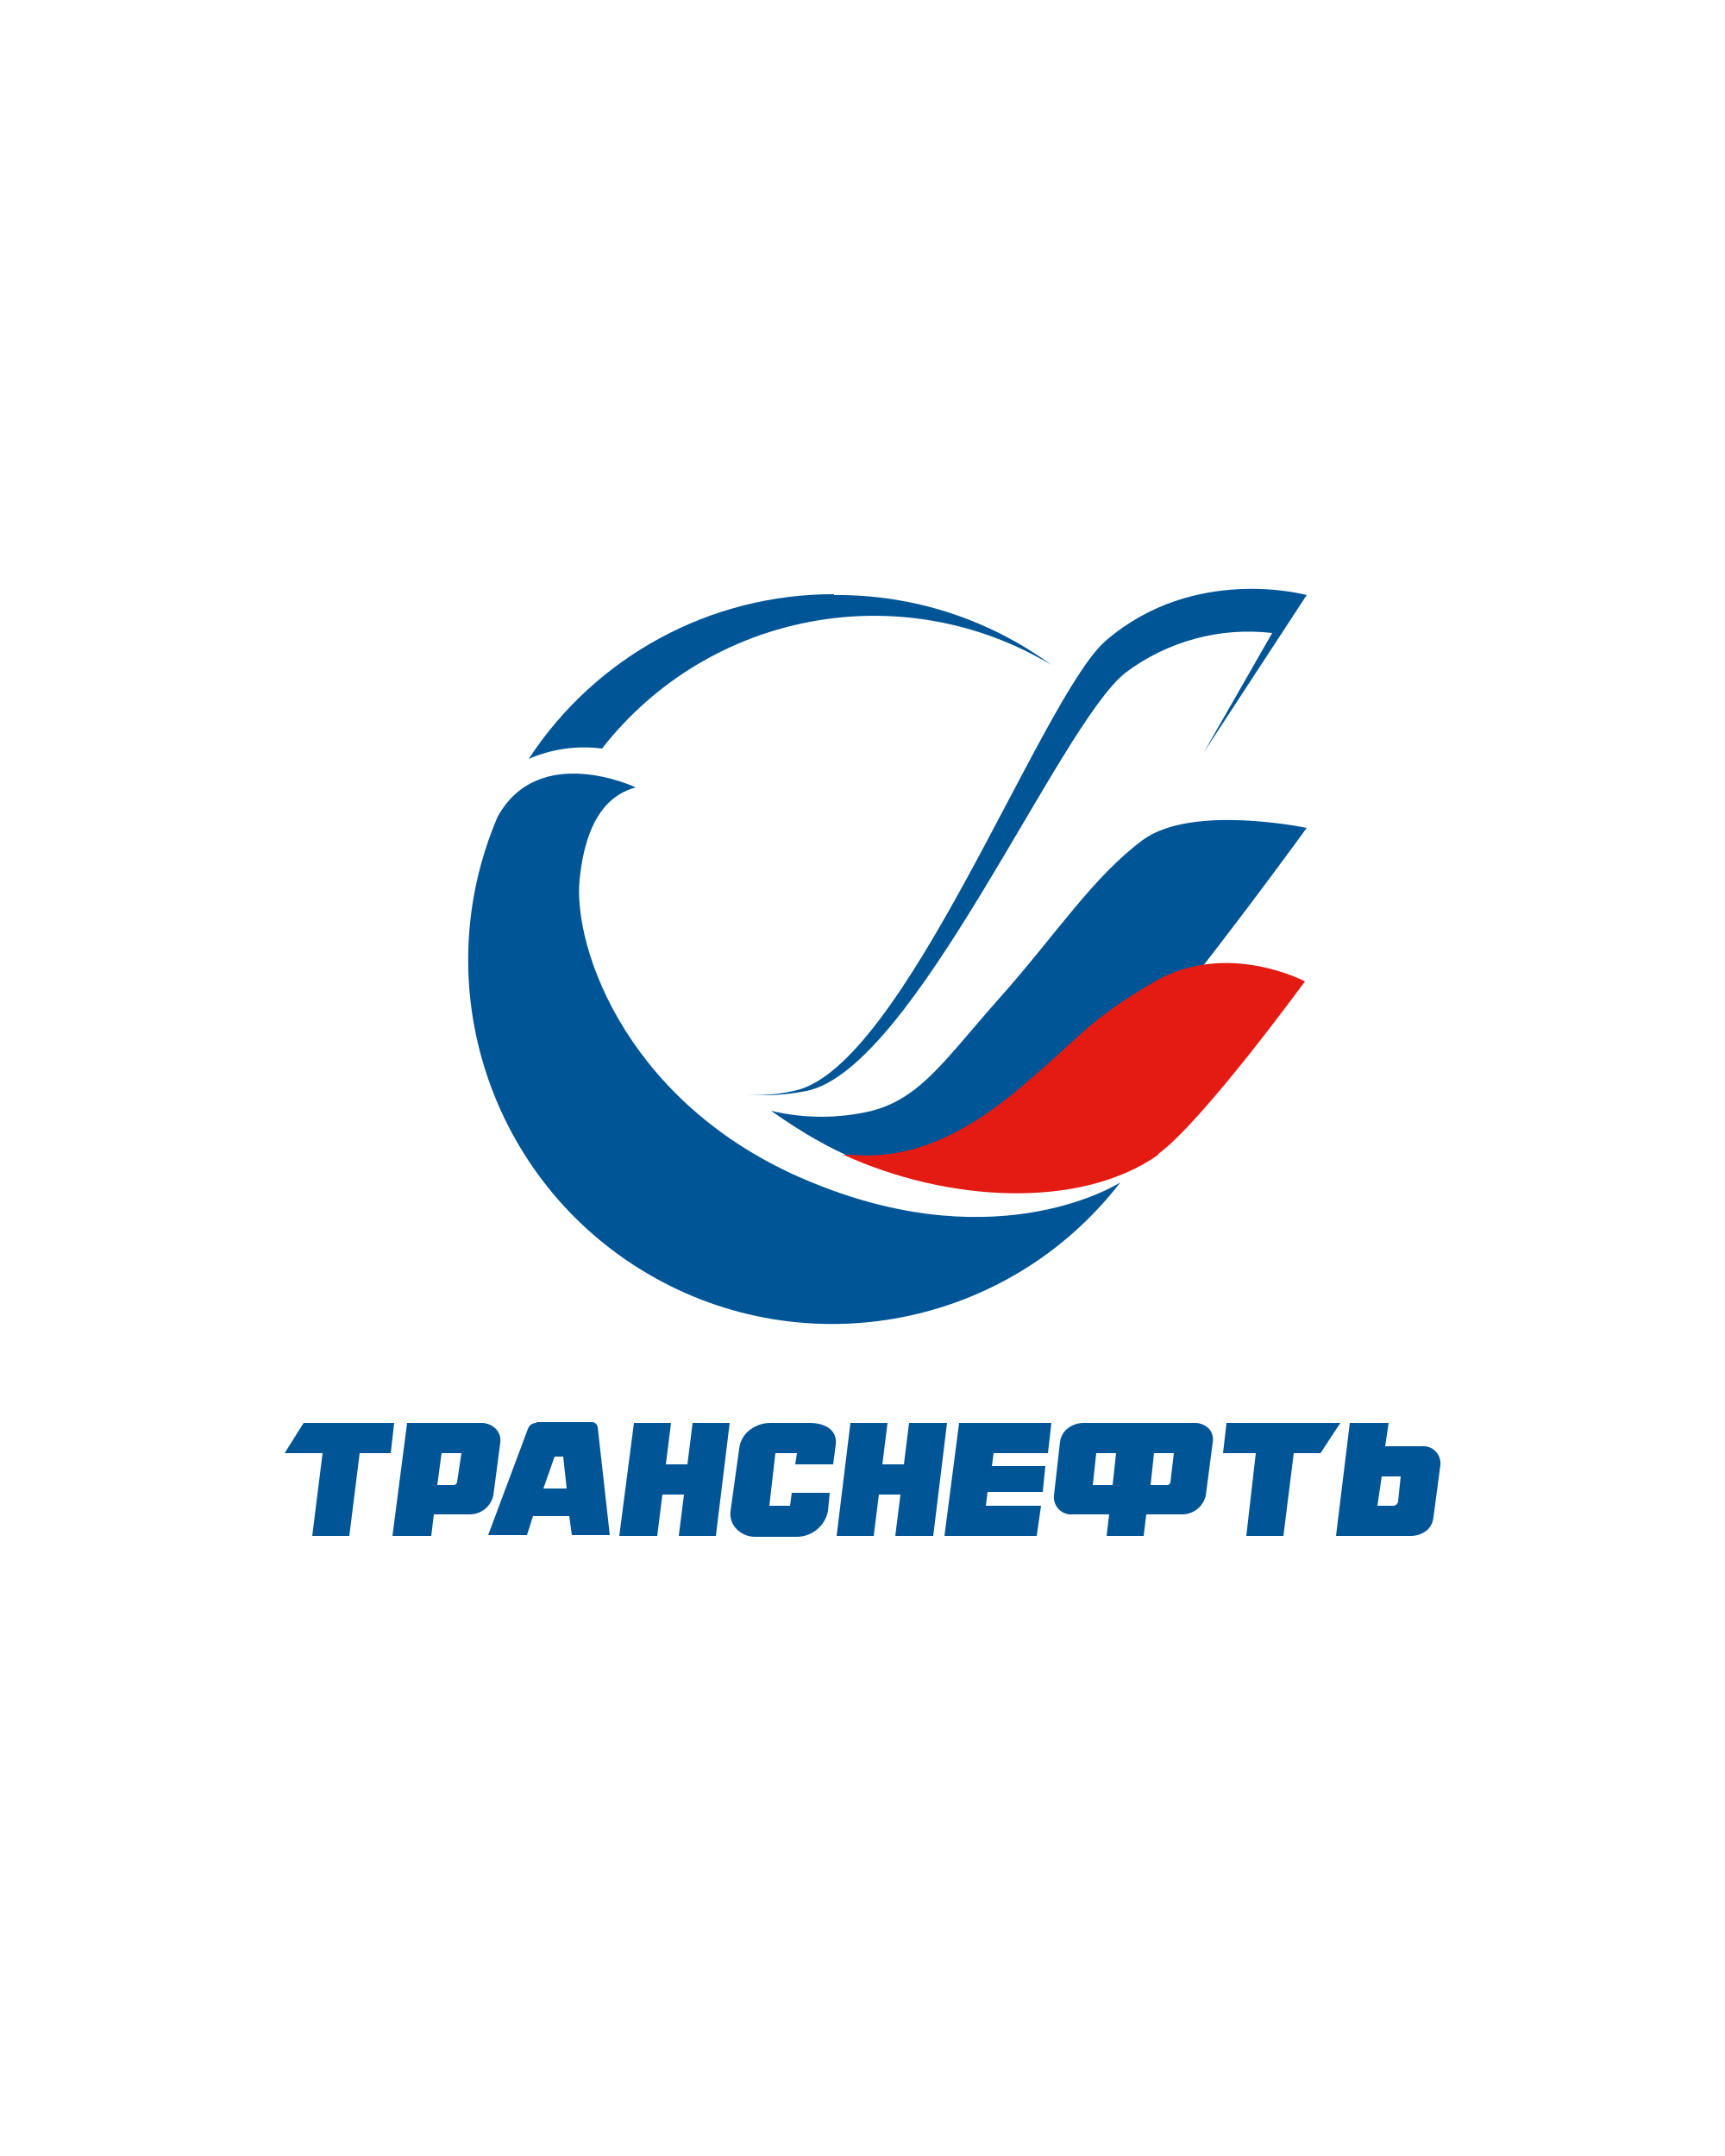
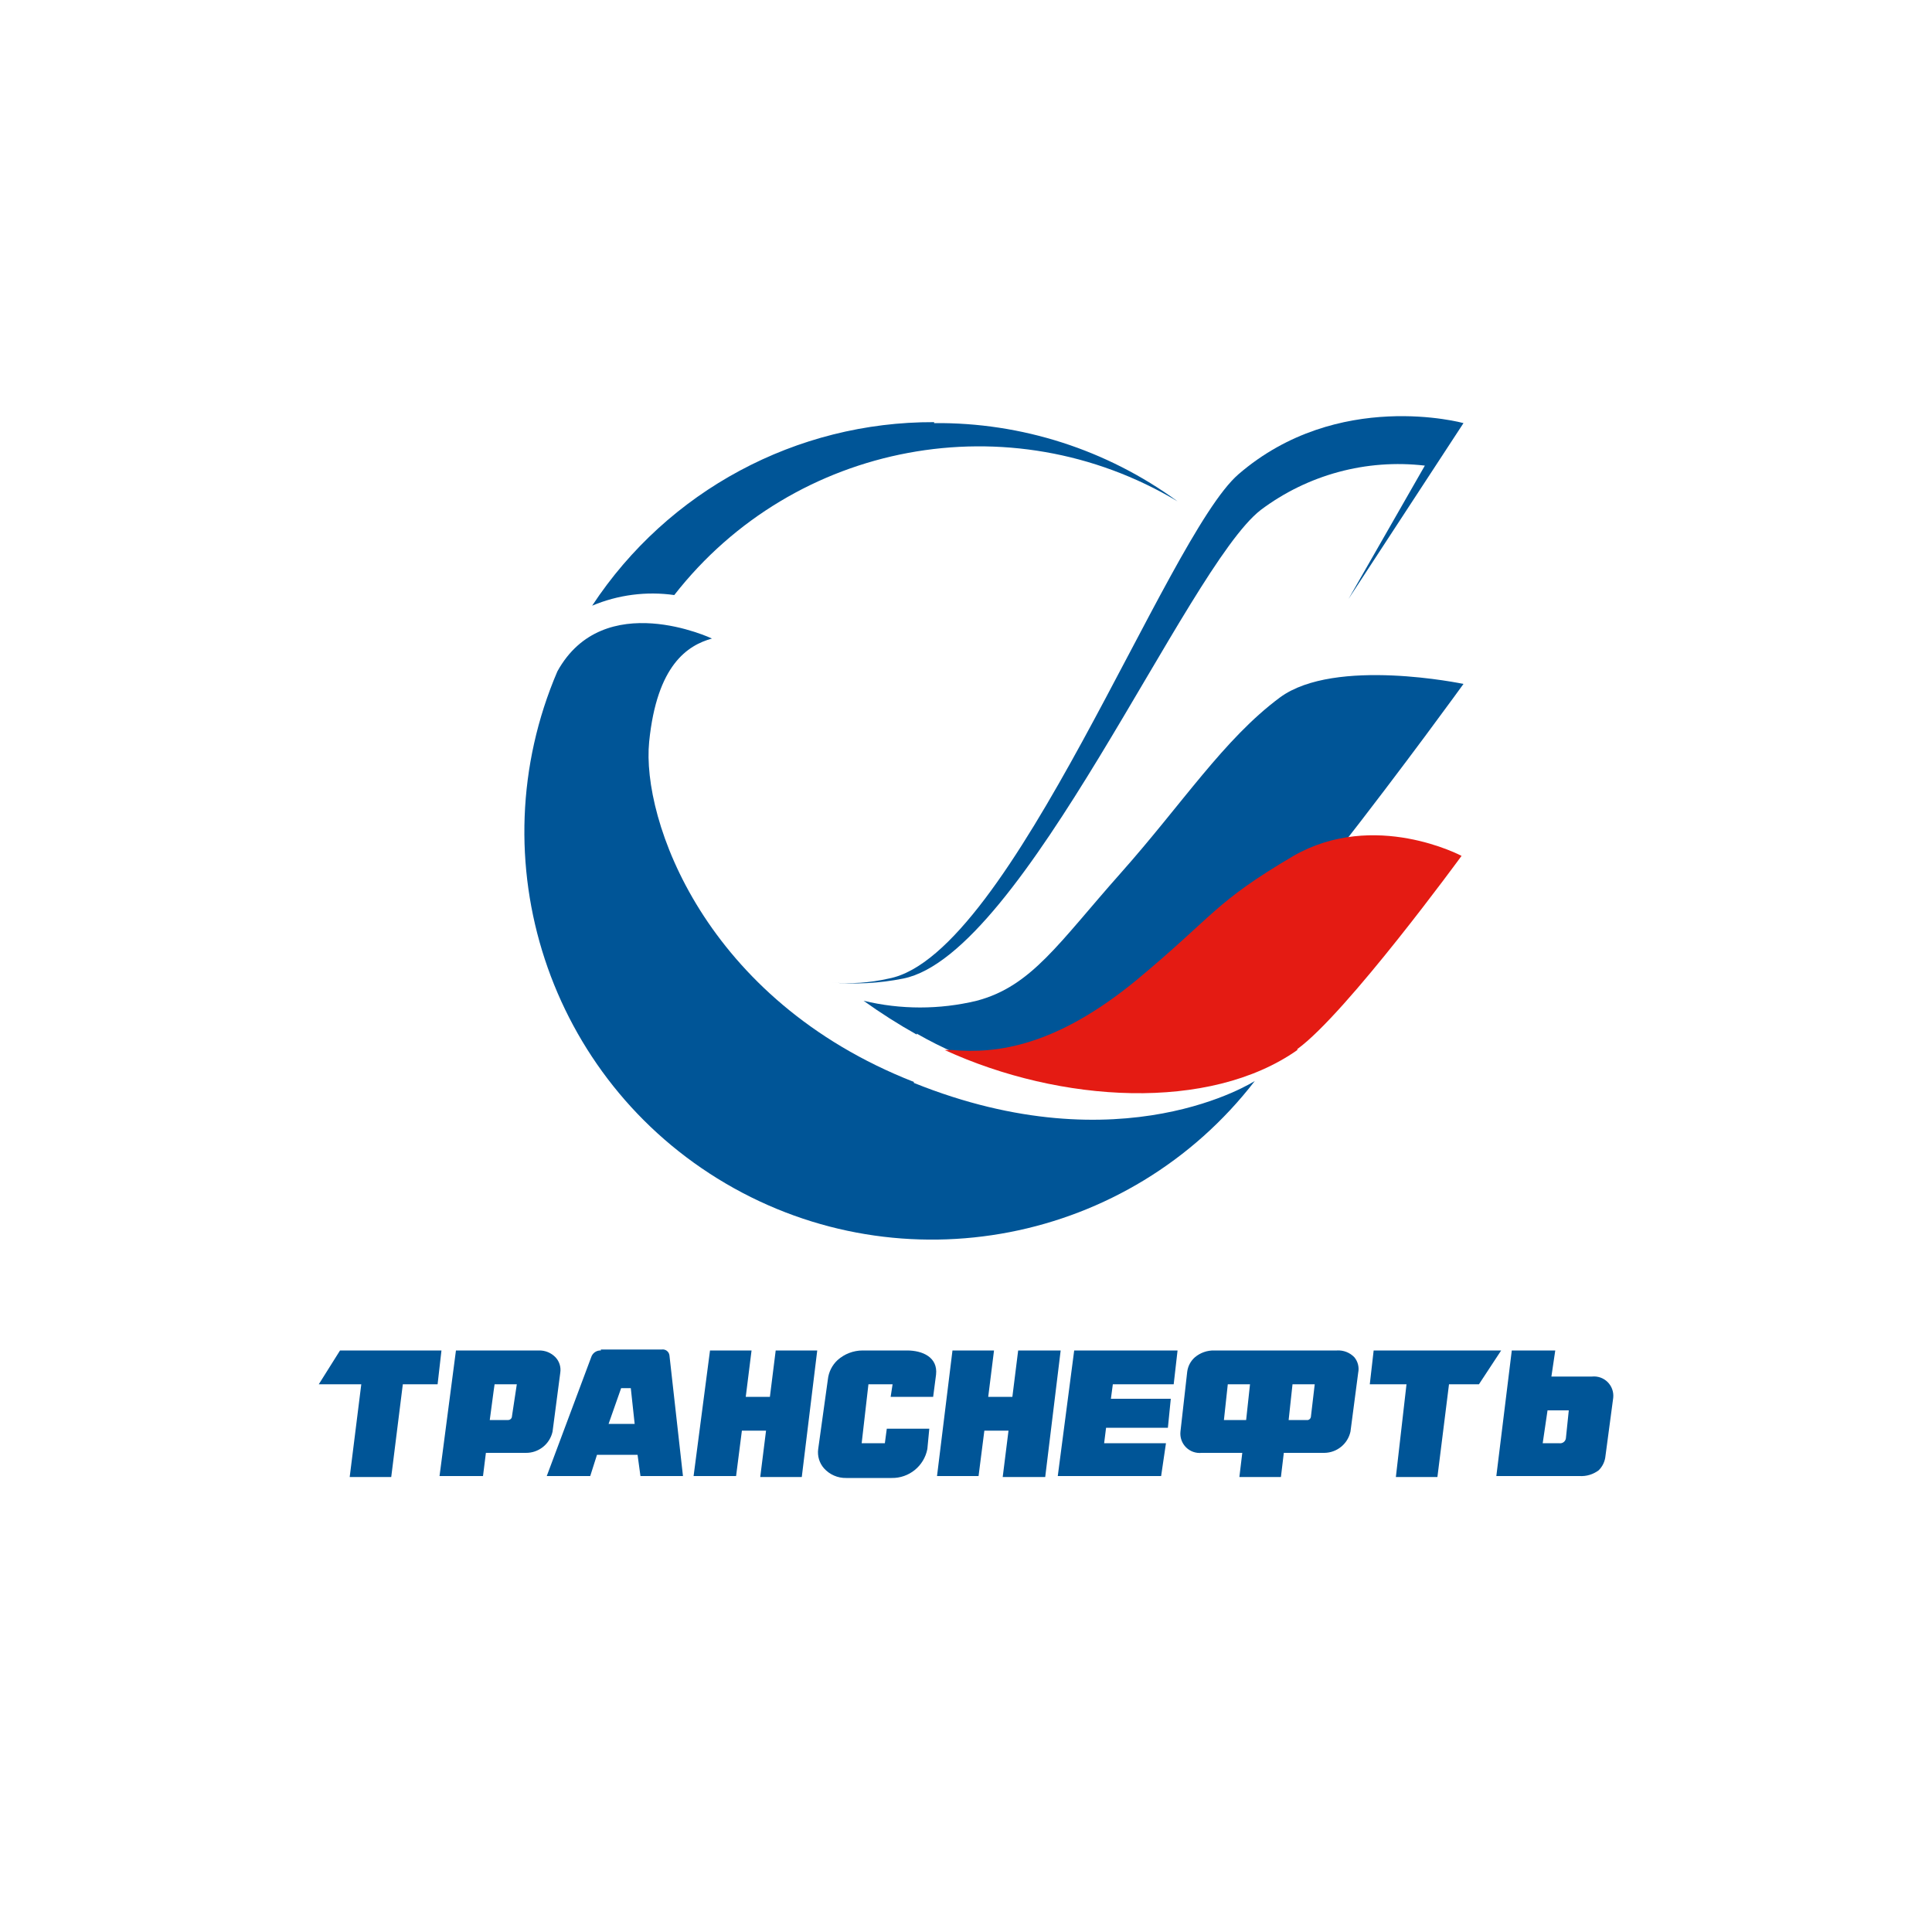
- <svg xmlns="http://www.w3.org/2000/svg" viewBox="0 0 200 250">
-   <defs>
-     <style>.a{fill:#005597}</style>
-   </defs>
-   <path d="M94.6 137.3C72.9 128.7 66.4 110 67.2 102c.8-7.9 4-10 6.5-10.7 0 0-11.2-5.3-16 3.4a42.2 42.2 0 0 0 72.2 42.4s-13.7 8.9-35.3.2M96.7 68.9A42.2 42.2 0 0 0 61.3 88a16.1 16.1 0 0 1 8.5-1.2 40 40 0 0 1 52.1-9.7A42 42 0 0 0 96.7 69" class="a" />
-   <path d="M94.9 132.3a42.4 42.4 0 0 0 17 5.3 27.1 27.1 0 0 0 7-2.6c8.2-5.2 32.6-39 32.6-39s-13.3-2.8-19 1.4c-5.8 4.3-10.1 11-16.5 18.2-6.4 7.2-9.2 11.7-14.9 13.2a25 25 0 0 1-11.7 0c1.7 1.2 3.5 2.4 5.5 3.5" class="a" />
-   <path fill="#e41b13" d="M134.3 133.8c5.1-3.7 17-20 17-20s-9-4.8-17.4 0c-8.3 4.9-8 6-16.3 12.9-8.3 6.8-14.4 7.6-19 7.2h-.8c12 5.5 27.4 6.4 36.5 0" />
-   <path d="M151.5 69s-13-3.6-23.3 5.3c-7.5 6.5-23.5 49.8-36.2 52.2a19.2 19.2 0 0 1-6 .4 26.2 26.2 0 0 0 7.5-.4C106 124 122.8 84 130.5 78a23.7 23.7 0 0 1 17-4.6l-7.9 13.8ZM156.5 165l-1.6 13.1h8.6a3 3 0 0 0 2-.7 2.4 2.4 0 0 0 .7-1.5l.8-6a2 2 0 0 0-2.2-2.2h-4.2l.4-2.7h-4.5Zm-121.3 0-2.2 3.5h4.4l-1.2 9.6h4.3l1.2-9.6h3.6l.4-3.5Zm38.3 0-1.7 13.1h4.4l.6-4.8h2.5l-.6 4.8H83l1.6-13.1h-4.3l-.6 4.8h-2.5l.6-4.8Zm25.1 0L97 178.1h4.3l.6-4.8h2.5l-.6 4.8h4.4l1.6-13.1h-4.4l-.6 4.8h-2.5l.6-4.8h-4.3Zm43.6 0-.4 3.5h3.8l-1.1 9.6h4.3l1.2-9.6h3.1l2.3-3.5h-13.2Zm-95 0-1.7 13.1H50l.3-2.5h4.1a2.8 2.8 0 0 0 2.8-2.2l.8-6.1a1.9 1.9 0 0 0-.5-1.6 2.3 2.3 0 0 0-1.7-.7H47Zm15 0a1 1 0 0 0-1 .7L56.6 178h4.5l.7-2.2H66l.3 2.2h4.4l-1.4-12.5a.7.7 0 0 0-.8-.6h-6.3Zm49 0-1.7 13.1h10.7l.5-3.5h-6.4l.2-1.6h6.4l.3-3H115l.2-1.5h6.3l.4-3.5h-10.7Zm14.5 0a3 3 0 0 0-2 .7 2.4 2.4 0 0 0-.8 1.5l-.7 6.2a2 2 0 0 0 2.2 2.2h4.2l-.3 2.5h4.3l.3-2.5h4.2a2.8 2.8 0 0 0 2.7-2.2l.8-6.1a1.9 1.9 0 0 0-.4-1.6 2.3 2.3 0 0 0-1.8-.7H125.7Zm-36.4 0a3.9 3.9 0 0 0-2.6 1 3.2 3.2 0 0 0-1 2l-1 7.2a2.5 2.5 0 0 0 .6 2 3 3 0 0 0 2.3 1h4.7a3.7 3.7 0 0 0 3.7-3l.2-2.1h-4.4l-.2 1.5h-2.4l.7-6.1h2.5l-.2 1.3h4.4l.3-2.3c.2-1.8-1.4-2.5-3-2.5h-4.6Zm37.8 3.5h2.3l-.4 3.7h-2.3Zm6.7 0h2.3l-.4 3.4a.4.4 0 0 1-.3.3h-2l.4-3.7Zm-82.6 0h2.3l-.5 3.3a.4.4 0 0 1-.4.4h-1.9l.4-3 .1-.7Zm13.2.4h.9l.4 3.7H63l1.3-3.7Zm95.8 2.3h2.2l-.3 2.9a.6.6 0 0 1-.7.5h-1.7l.5-3.4Z" class="a" />
+ <svg xmlns="http://www.w3.org/2000/svg" viewBox="0 0 200 200" width="200" height="200">
+   <path d="M94.6 112c-21.7-8.5-28.2-27.2-27.4-35.2.8-8 4-10 6.5-10.7 0 0-11.2-5.3-16 3.4a42.2 42.2 0 0 0 72.2 42.4s-13.7 8.9-35.3.2m2.1-68.4a42.2 42.2 0 0 0-35.4 19 16.1 16.1 0 0 1 8.5-1.1 40 40 0 0 1 52.1-9.7 42 42 0 0 0-25.2-8.1" fill="#005597" />
+   <path d="M94.9 107a42.4 42.4 0 0 0 17 5.4 27.1 27.1 0 0 0 7-2.6c8.2-5.2 32.6-39 32.6-39s-13.3-2.8-19 1.4c-5.8 4.3-10.1 11-16.5 18.2s-9.2 11.7-14.9 13.2a25 25 0 0 1-11.7 0 57.7 57.7 0 0 0 5.5 3.5" fill="#005597" />
+   <path fill="#e41b13" d="M134.3 108.6c5.1-3.7 17-20 17-20s-9-4.8-17.4 0c-8.3 4.9-8 6-16.3 12.9-8.3 6.8-14.4 7.6-19 7.2h-.8c12 5.5 27.4 6.4 36.5 0" />
+   <path d="M151.5 43.8s-13-3.6-23.3 5.3c-7.5 6.5-23.5 49.8-36.2 52.2a19.2 19.2 0 0 1-6 .4 26.2 26.2 0 0 0 7.5-.4c12.5-2.5 29.3-42.5 37-48.5a23.7 23.7 0 0 1 17-4.6L139.6 62Zm5 96-1.6 13h8.6a3 3 0 0 0 2-.6 2.4 2.4 0 0 0 .7-1.5l.8-6a2 2 0 0 0-2.2-2.2h-4.2l.4-2.7Zm-121.3 0-2.2 3.5h4.4l-1.2 9.6h4.3l1.2-9.6h3.6l.4-3.5Zm38.3 0-1.7 13h4.4l.6-4.7h2.5l-.6 4.8H83l1.6-13.1h-4.3l-.6 4.8h-2.5l.6-4.8Zm25.1 0-1.6 13h4.3l.6-4.7h2.5l-.6 4.8h4.4l1.6-13.1h-4.4l-.6 4.8h-2.5l.6-4.8Zm43.6 0-.4 3.5h3.8l-1.1 9.6h4.3l1.2-9.6h3.1l2.3-3.5Zm-95 0-1.7 13H50l.3-2.4h4.1a2.8 2.8 0 0 0 2.8-2.2l.8-6.1a1.9 1.9 0 0 0-.5-1.6 2.3 2.3 0 0 0-1.7-.7h-8.6Zm15 0a1 1 0 0 0-1 .7l-4.6 12.3h4.5l.7-2.2H66l.3 2.2h4.4l-1.4-12.5a.7.7 0 0 0-.8-.6h-6.3Zm49 0-1.7 13h10.7l.5-3.4h-6.4l.2-1.6h6.4l.3-3H115l.2-1.5h6.3l.4-3.5Zm14.5 0a3 3 0 0 0-2 .7 2.4 2.4 0 0 0-.8 1.5l-.7 6.2a2 2 0 0 0 2.2 2.2h4.2l-.3 2.5h4.3l.3-2.5h4.2a2.8 2.8 0 0 0 2.7-2.2l.8-6.1a1.9 1.9 0 0 0-.4-1.6 2.3 2.3 0 0 0-1.8-.7Zm-36.4 0a3.9 3.9 0 0 0-2.6 1 3.2 3.2 0 0 0-1 2l-1 7.2a2.5 2.5 0 0 0 .6 2 3 3 0 0 0 2.3 1h4.7a3.7 3.7 0 0 0 3.7-3l.2-2.1h-4.4l-.2 1.5h-2.4l.7-6.1h2.5l-.2 1.3h4.4l.3-2.3c.2-1.8-1.4-2.5-3-2.5Zm37.8 3.5h2.3l-.4 3.7h-2.3Zm6.7 0h2.3l-.4 3.4a.4.4 0 0 1-.3.3h-2Zm-82.6 0h2.3l-.5 3.3a.4.4 0 0 1-.4.4h-1.9l.4-3Zm13.2.4h.9l.4 3.7H63l1.3-3.7Zm95.8 2.3h2.2l-.3 2.9a.6.6 0 0 1-.7.5h-1.7Z" fill="#005597" />
</svg>
